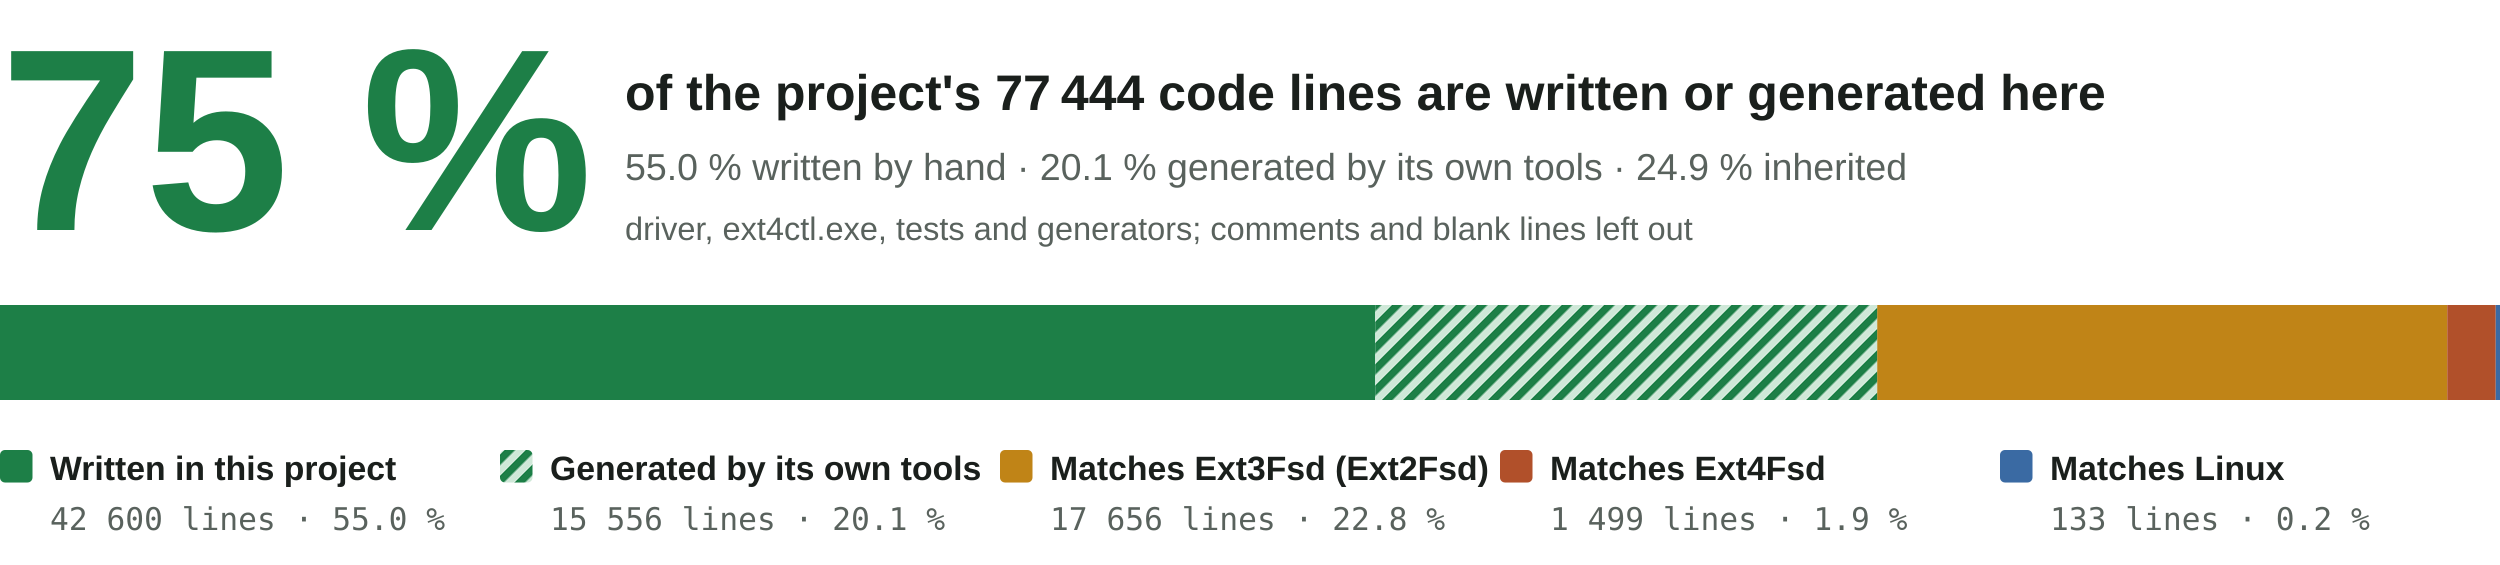
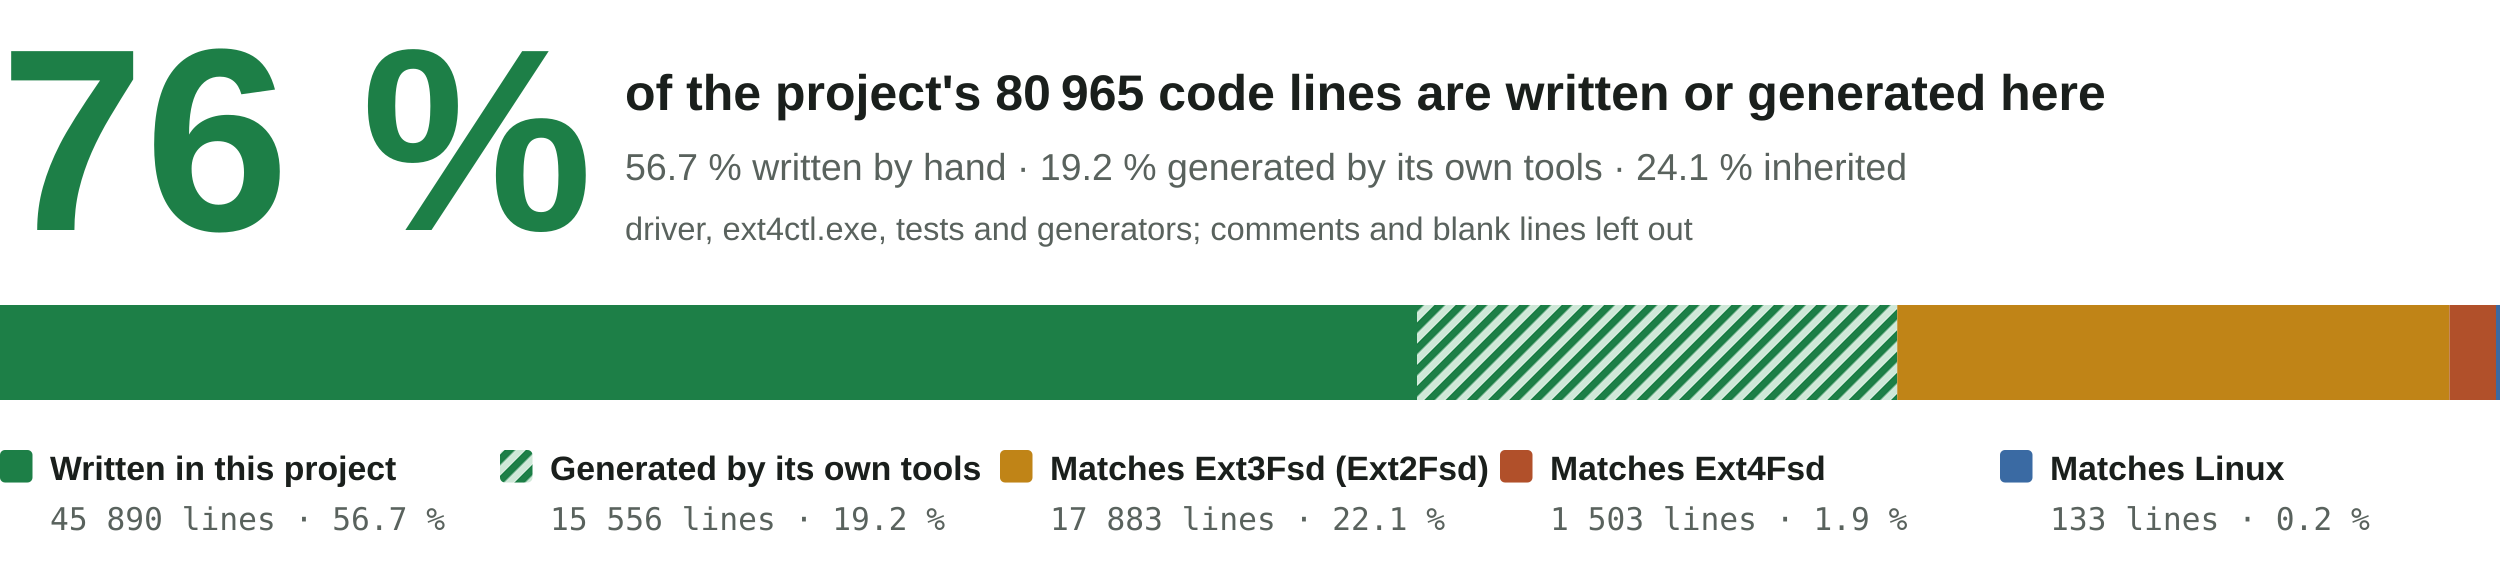
- <svg xmlns="http://www.w3.org/2000/svg" id="ext4-lineage-summary" viewBox="0 0 1000 226" width="1000" height="226" style="max-width:100%;height:auto" role="img" aria-label="75 % of the project's 77 444 code lines are written or generated in this project">
+ <svg xmlns="http://www.w3.org/2000/svg" id="ext4-lineage-summary" viewBox="0 0 1000 226" width="1000" height="226" style="max-width:100%;height:auto" role="img" aria-label="76 % of the project's 80 965 code lines are written or generated in this project">
  <style>#ext4-lineage-summary text{font-family:'Segoe UI', 'Helvetica Neue', Arial, sans-serif;fill:#1a1f1c}#ext4-lineage-summary .l-mono{font-family:Consolas, 'Cascadia Mono', Menlo, 'DejaVu Sans Mono', monospace}#ext4-lineage-summary .l-muted{fill:#59625d}#ext4-lineage-summary .l-own{fill:#1d7f47}#ext4-lineage-summary .l-gen{fill:url(#ext4-lineage-summary-hatch)}#ext4-lineage-summary .l-x3{fill:#c08417}#ext4-lineage-summary .l-x4{fill:#b1502a}#ext4-lineage-summary .l-lx{fill:#3a6aa3}#ext4-lineage-summary .l-on{fill:#ffffff}</style>
  <defs>
    <pattern id="ext4-lineage-summary-hatch" width="6" height="6" patternUnits="userSpaceOnUse" patternTransform="rotate(45)">
      <rect width="6" height="6" fill="#cfe8d8" />
      <rect width="3" height="6" fill="#1d7f47" />
    </pattern>
  </defs>
  <rect width="1000" height="226" fill="#ffffff" />
-   <text x="0.0" y="92.0" font-size="104" class="l-own" font-weight="800">75 %</text>
-   <text x="250.0" y="44.0" font-size="20" font-weight="600">of the project's 77 444 code lines are written or generated here</text>
-   <text x="250.0" y="72.0" font-size="15" class="l-muted">55.0 % written by hand · 20.1 % generated by its own tools · 24.9 % inherited</text>
+   <text x="0.0" y="92.0" font-size="104" class="l-own" font-weight="800">76 %</text>
+   <text x="250.0" y="44.0" font-size="20" font-weight="600">of the project's 80 965 code lines are written or generated here</text>
+   <text x="250.0" y="72.0" font-size="15" class="l-muted">56.7 % written by hand · 19.2 % generated by its own tools · 24.1 % inherited</text>
  <text x="250.0" y="96.0" font-size="13" class="l-muted">driver, ext4ctl.exe, tests and generators; comments and blank lines left out</text>
-   <rect x="0.0" y="122" width="550.1" height="38" class="l-own" />
-   <rect x="550.1" y="122" width="200.9" height="38" class="l-gen" />
-   <rect x="750.9" y="122" width="228.0" height="38" class="l-x3" />
-   <rect x="978.9" y="122" width="19.4" height="38" class="l-x4" />
-   <rect x="998.3" y="122" width="1.7" height="38" class="l-lx" />
+   <rect x="0.0" y="122" width="566.8" height="38" class="l-own" />
+   <rect x="566.8" y="122" width="192.1" height="38" class="l-gen" />
+   <rect x="758.9" y="122" width="220.9" height="38" class="l-x3" />
+   <rect x="979.8" y="122" width="18.6" height="38" class="l-x4" />
+   <rect x="998.4" y="122" width="1.6" height="38" class="l-lx" />
  <rect x="0" y="180" width="13" height="13" rx="2" class="l-own" />
  <text x="20.0" y="192.0" font-size="13.5" font-weight="600">Written in this project</text>
-   <text x="20.0" y="212.0" font-size="12.5" class="l-mono l-muted">42 600 lines · 55.0 %</text>
+   <text x="20.0" y="212.0" font-size="12.5" class="l-mono l-muted">45 890 lines · 56.7 %</text>
  <rect x="200" y="180" width="13" height="13" rx="2" class="l-gen" />
  <text x="220.0" y="192.0" font-size="13.5" font-weight="600">Generated by its own tools</text>
-   <text x="220.0" y="212.0" font-size="12.5" class="l-mono l-muted">15 556 lines · 20.1 %</text>
+   <text x="220.0" y="212.0" font-size="12.5" class="l-mono l-muted">15 556 lines · 19.2 %</text>
  <rect x="400" y="180" width="13" height="13" rx="2" class="l-x3" />
  <text x="420.0" y="192.0" font-size="13.5" font-weight="600">Matches Ext3Fsd (Ext2Fsd)</text>
-   <text x="420.0" y="212.0" font-size="12.5" class="l-mono l-muted">17 656 lines · 22.8 %</text>
+   <text x="420.0" y="212.0" font-size="12.5" class="l-mono l-muted">17 883 lines · 22.1 %</text>
  <rect x="600" y="180" width="13" height="13" rx="2" class="l-x4" />
  <text x="620.0" y="192.0" font-size="13.5" font-weight="600">Matches Ext4Fsd</text>
-   <text x="620.0" y="212.0" font-size="12.5" class="l-mono l-muted">1 499 lines · 1.9 %</text>
+   <text x="620.0" y="212.0" font-size="12.5" class="l-mono l-muted">1 503 lines · 1.9 %</text>
  <rect x="800" y="180" width="13" height="13" rx="2" class="l-lx" />
  <text x="820.0" y="192.0" font-size="13.5" font-weight="600">Matches Linux</text>
  <text x="820.0" y="212.0" font-size="12.5" class="l-mono l-muted">133 lines · 0.2 %</text>
</svg>
